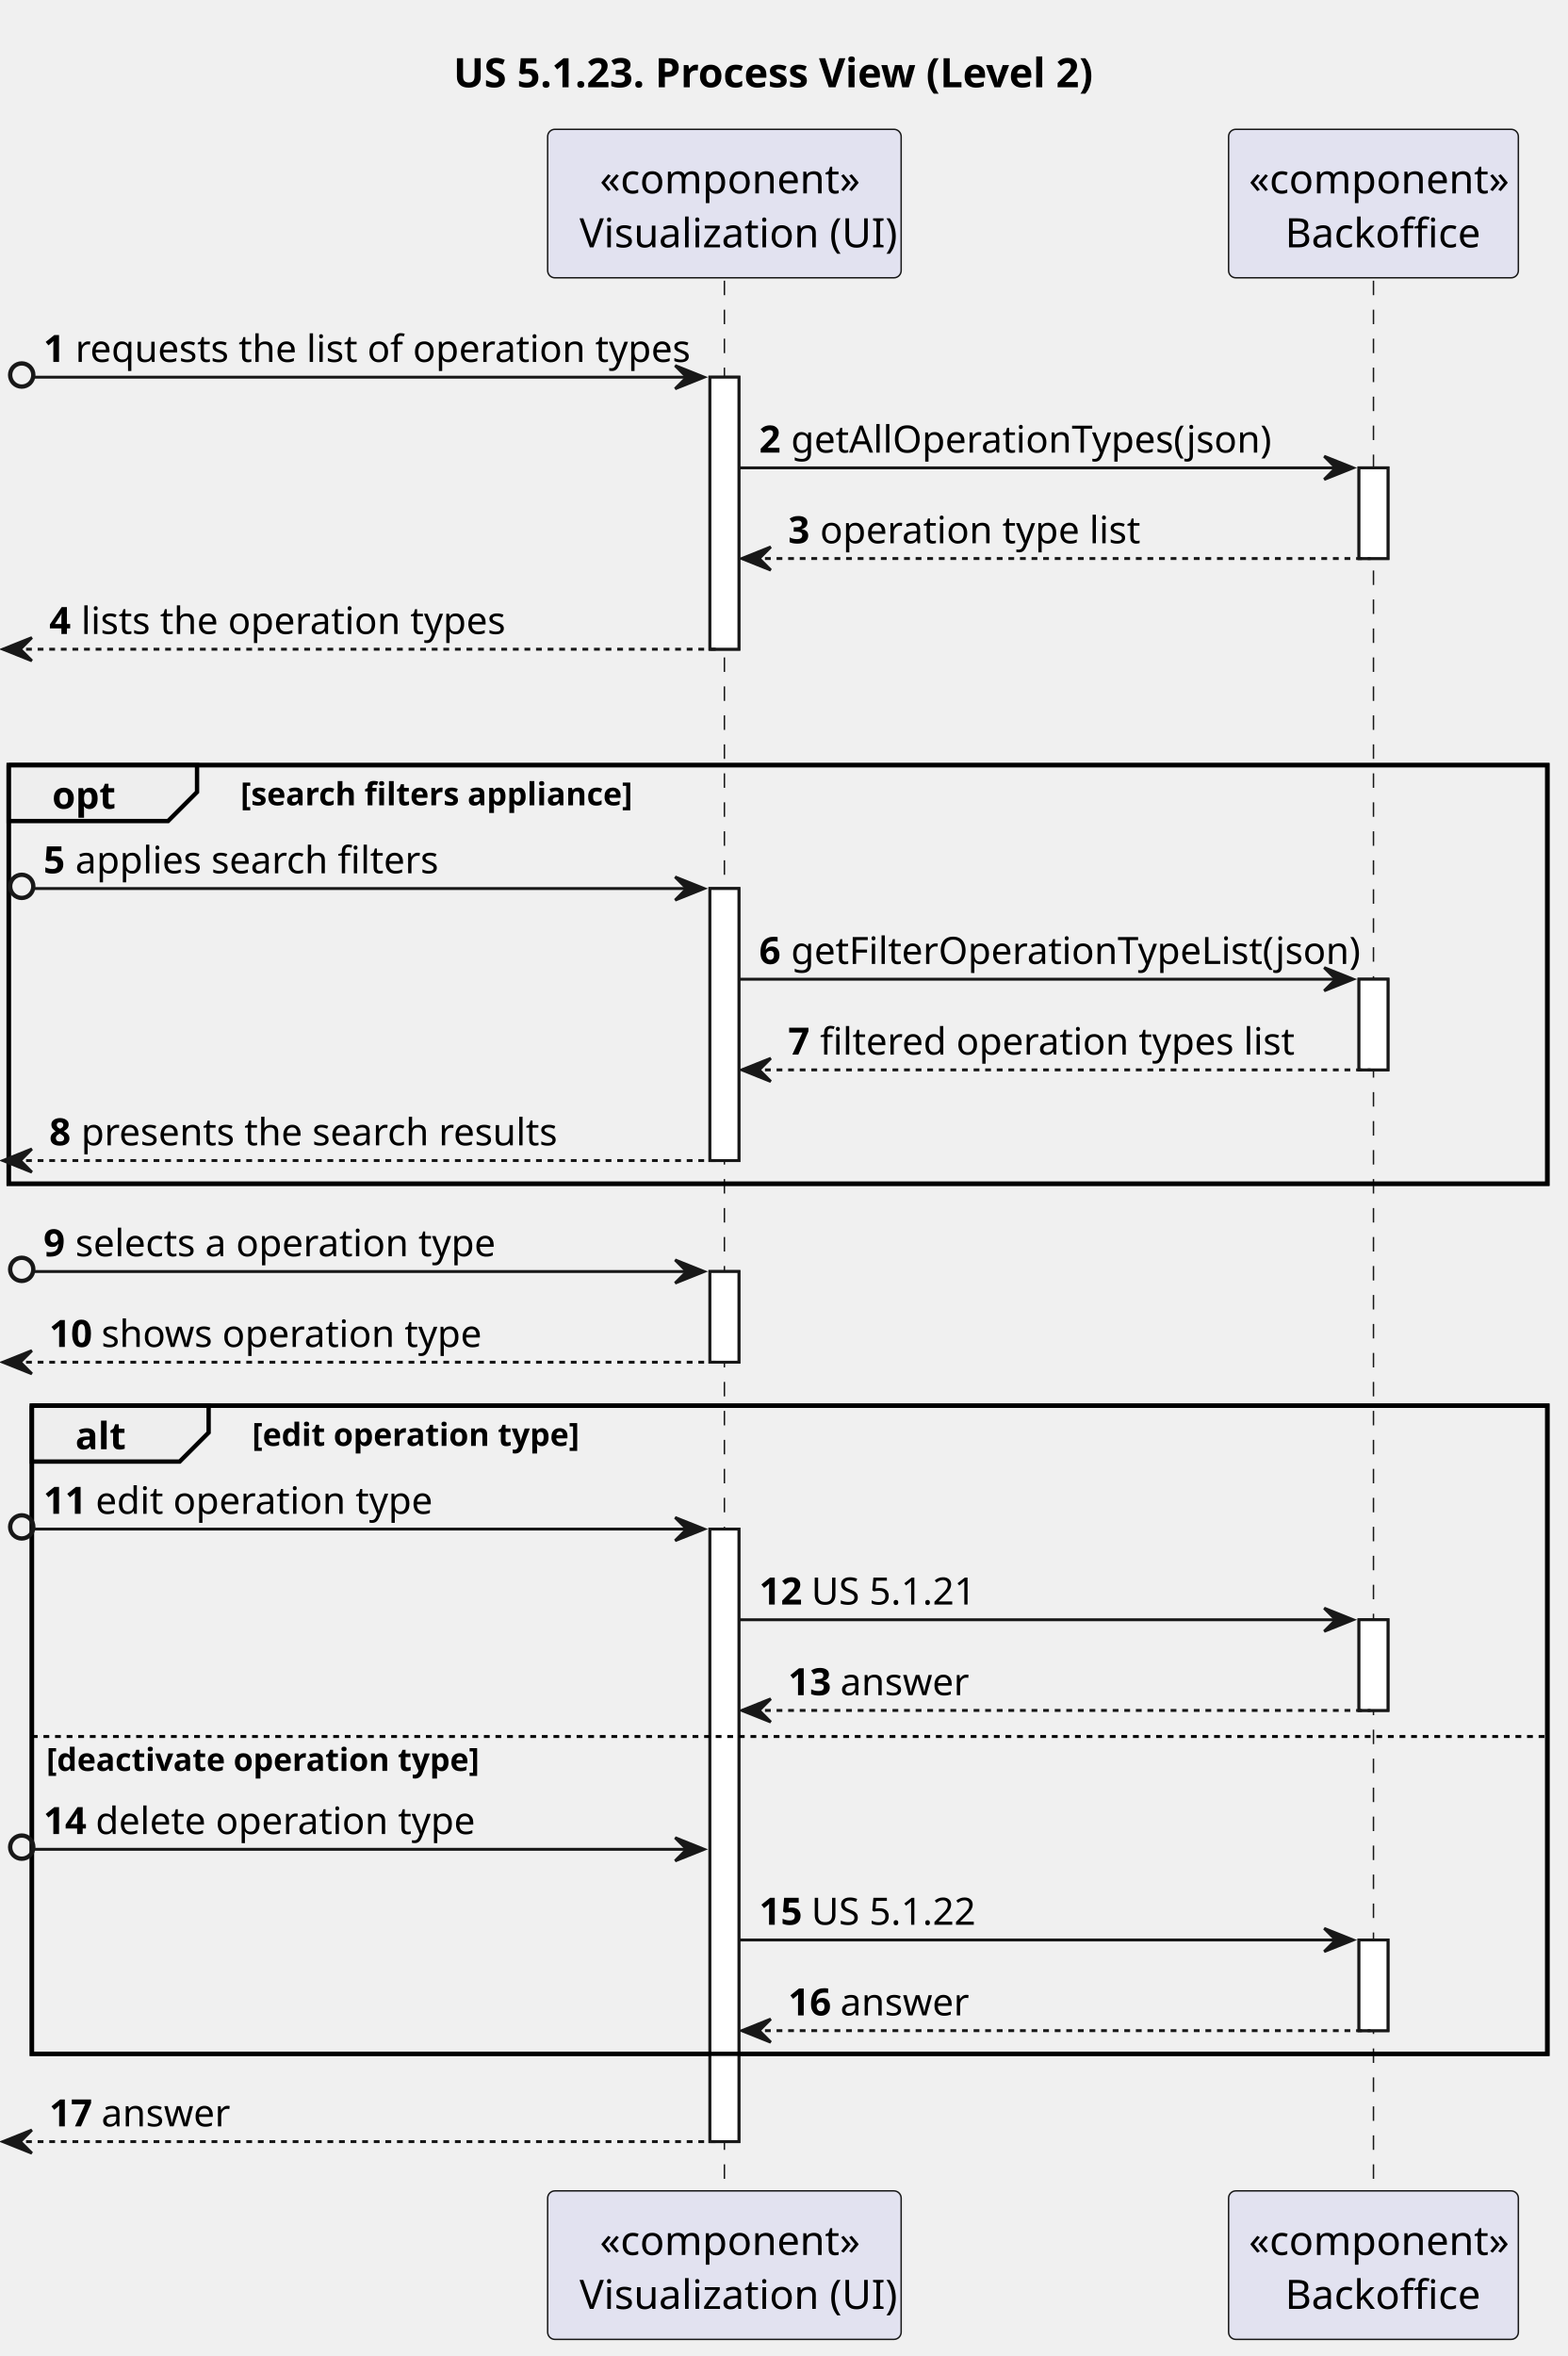
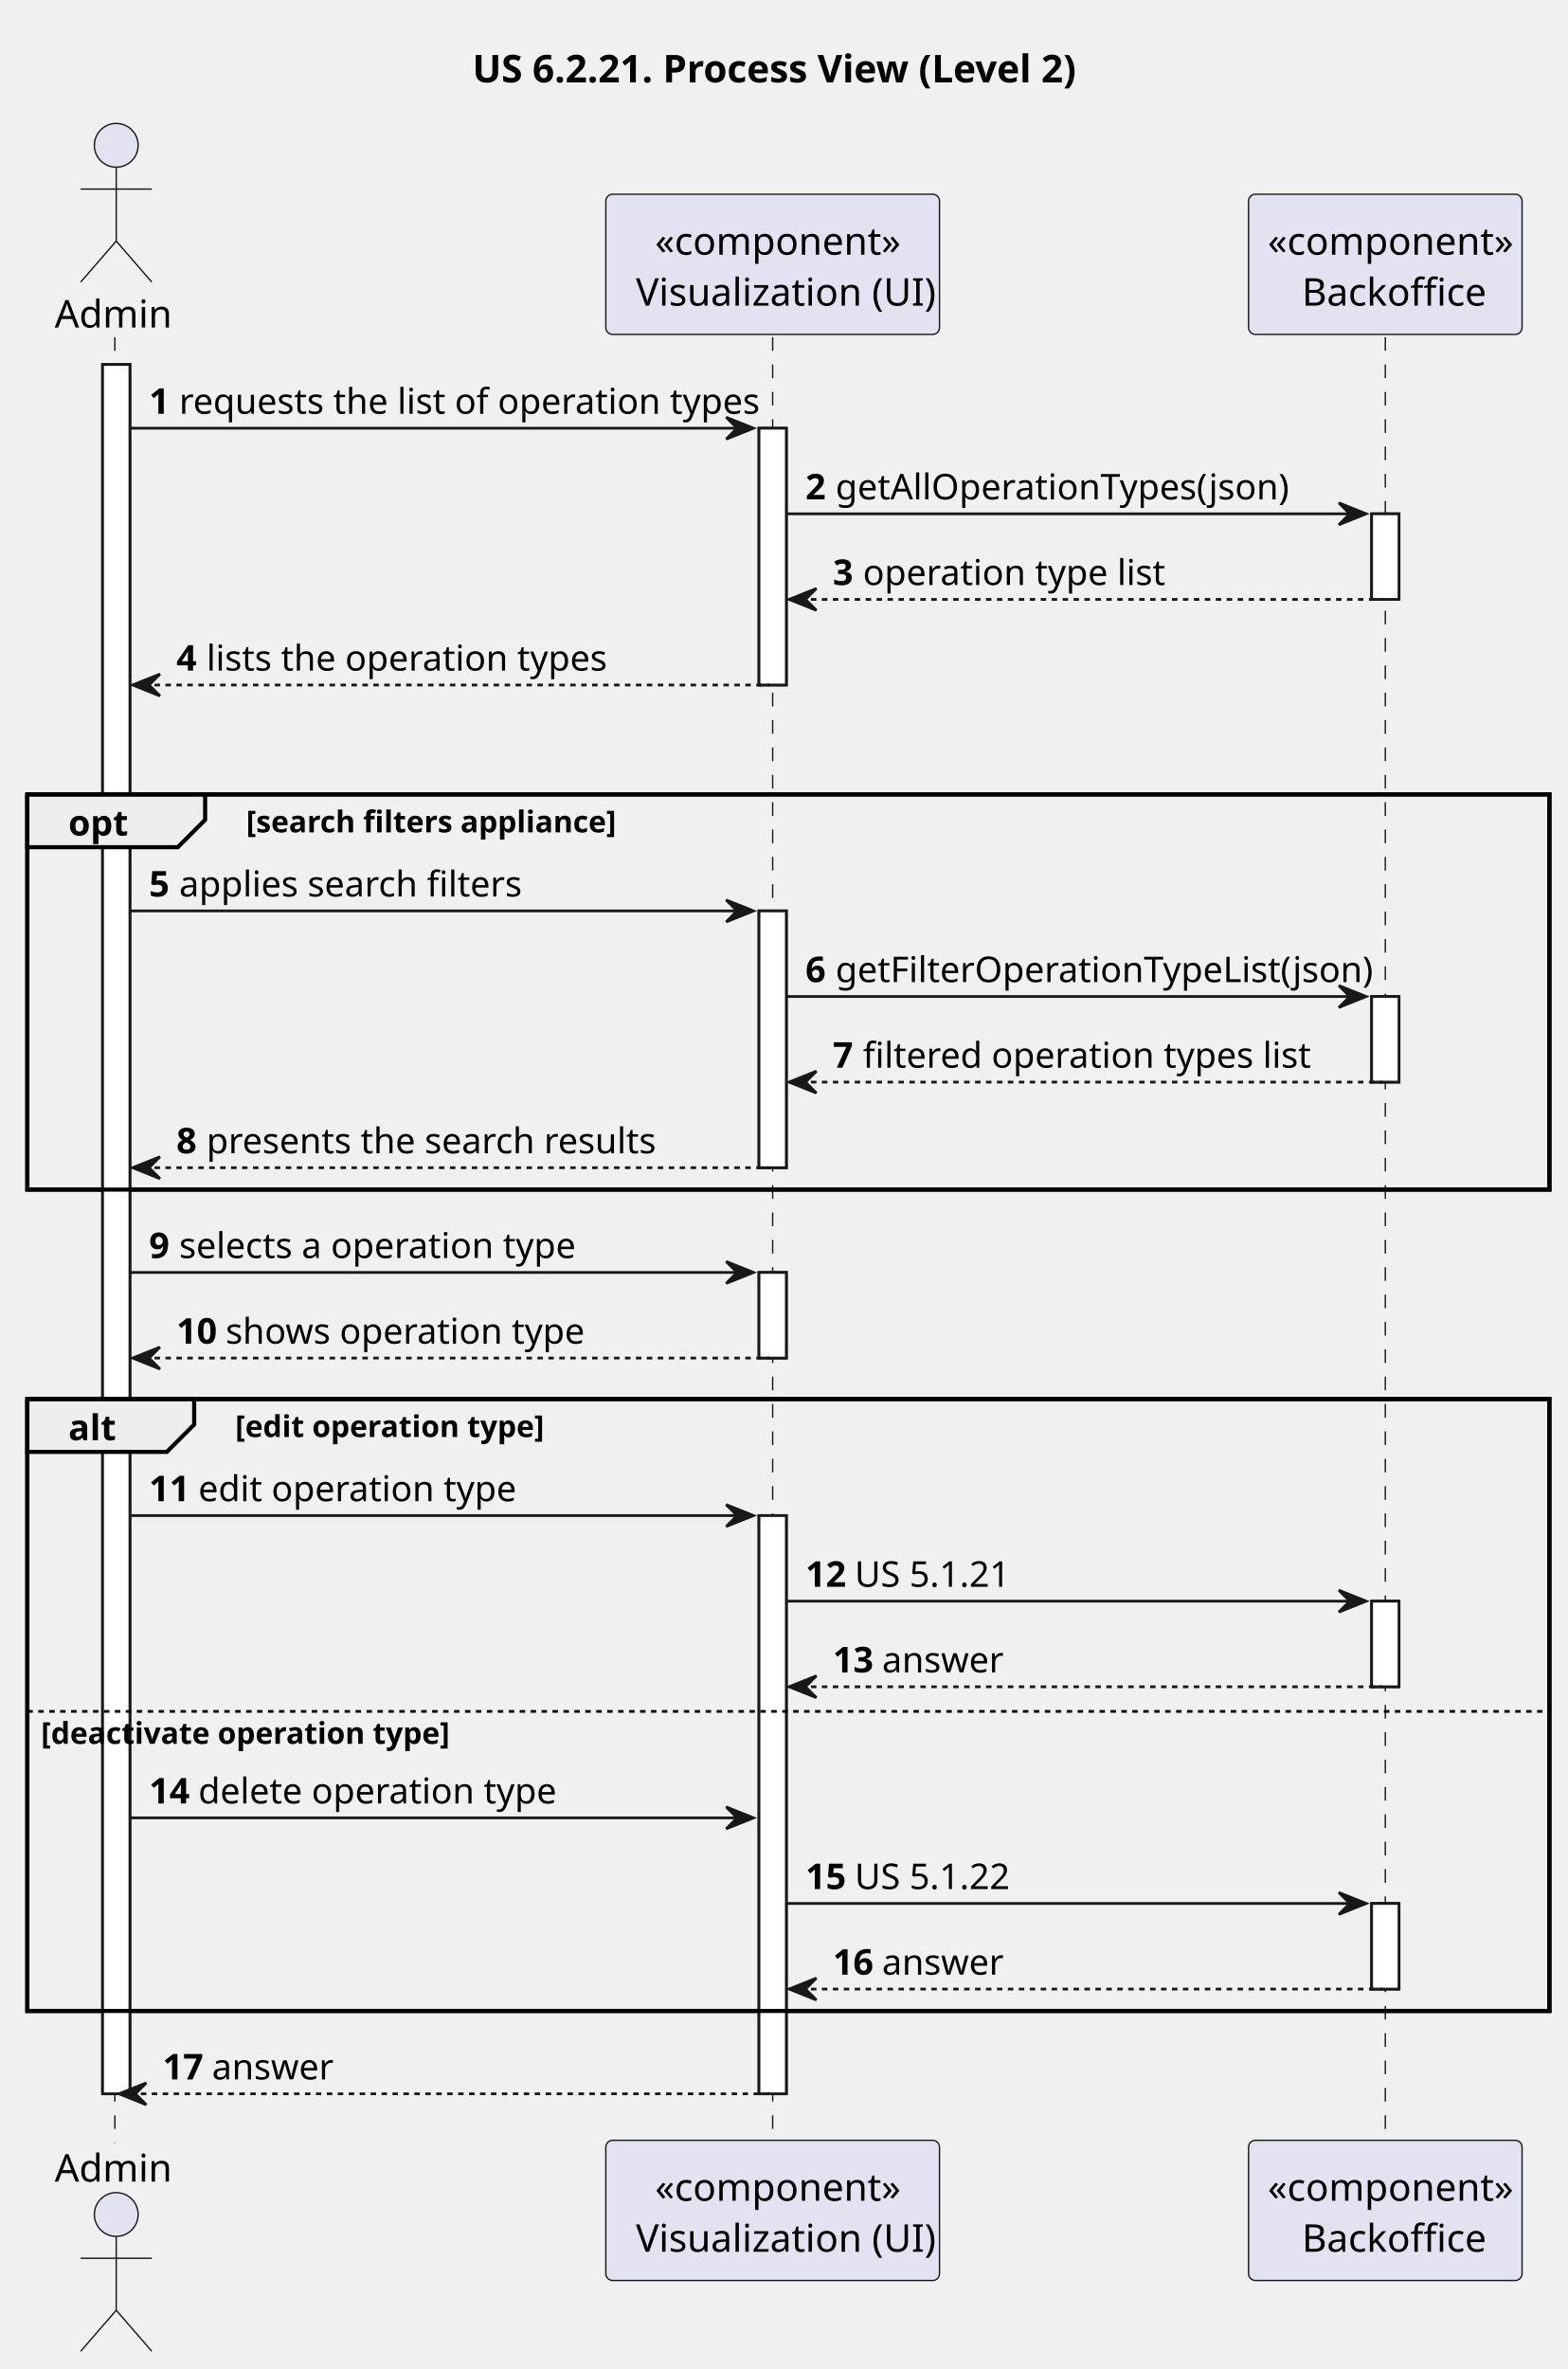
- <svg xmlns="http://www.w3.org/2000/svg" contentStyleType="text/css" height="813px" preserveAspectRatio="none" style="width:541px;height:813px;background:#FFFFFF;" version="1.1" viewBox="0 0 541 813" width="541px" zoomAndPan="magnify">
+ <svg xmlns="http://www.w3.org/2000/svg" contentStyleType="text/css" height="866px" preserveAspectRatio="none" style="width:573px;height:866px;background:#FFFFFF;" version="1.1" viewBox="0 0 573 866" width="573px" zoomAndPan="magnify">
  <defs />
  <g>
-     <text fill="#000000" font-family="sans-serif" font-size="14" font-weight="bold" lengthAdjust="spacing" textLength="230" x="156.5" y="30.107">US 5.1.23. Process View (Level 2)</text>
-     <rect fill="#FFFFFF" height="93.873" style="stroke:#181818;stroke-width:1.0;" width="10" x="245" y="130.154" />
-     <rect fill="#FFFFFF" height="93.873" style="stroke:#181818;stroke-width:1.0;" width="10" x="245" y="306.609" />
-     <rect fill="#FFFFFF" height="31.291" style="stroke:#181818;stroke-width:1.0;" width="10" x="245" y="438.773" />
-     <rect fill="#FFFFFF" height="211.377" style="stroke:#181818;stroke-width:1.0;" width="10" x="245" y="527.646" />
-     <rect fill="#FFFFFF" height="31.291" style="stroke:#181818;stroke-width:1.0;" width="10" x="469" y="161.445" />
-     <rect fill="#FFFFFF" height="31.291" style="stroke:#181818;stroke-width:1.0;" width="10" x="469" y="337.9" />
-     <rect fill="#FFFFFF" height="31.291" style="stroke:#181818;stroke-width:1.0;" width="10" x="469" y="558.938" />
-     <rect fill="#FFFFFF" height="31.291" style="stroke:#181818;stroke-width:1.0;" width="10" x="469" y="669.441" />
-     <rect fill="none" height="144.455" style="stroke:#000000;stroke-width:1.5;" width="531" x="3" y="264.027" />
-     <rect fill="none" height="223.668" style="stroke:#000000;stroke-width:1.5;" width="523" x="11" y="485.065" />
-     <line style="stroke:#181818;stroke-width:0.5;stroke-dasharray:5.0,5.0;" x1="250" x2="250" y1="96.863" y2="757.023" />
-     <line style="stroke:#181818;stroke-width:0.5;stroke-dasharray:5.0,5.0;" x1="474" x2="474" y1="96.863" y2="757.023" />
-     <rect fill="#E2E2F0" height="51.242" rx="2.5" ry="2.5" style="stroke:#181818;stroke-width:0.5;" width="122" x="189" y="44.621" />
-     <text fill="#000000" font-family="sans-serif" font-size="14" lengthAdjust="spacing" textLength="86" x="207" y="66.728">«component»</text>
-     <text fill="#000000" font-family="sans-serif" font-size="14" lengthAdjust="spacing" textLength="104" x="200" y="85.35">Visualization (UI)</text>
-     <rect fill="#E2E2F0" height="51.242" rx="2.5" ry="2.5" style="stroke:#181818;stroke-width:0.5;" width="122" x="189" y="756.023" />
-     <text fill="#000000" font-family="sans-serif" font-size="14" lengthAdjust="spacing" textLength="86" x="207" y="778.131">«component»</text>
-     <text fill="#000000" font-family="sans-serif" font-size="14" lengthAdjust="spacing" textLength="104" x="200" y="796.752">Visualization (UI)</text>
-     <rect fill="#E2E2F0" height="51.242" rx="2.5" ry="2.5" style="stroke:#181818;stroke-width:0.5;" width="100" x="424" y="44.621" />
-     <text fill="#000000" font-family="sans-serif" font-size="14" lengthAdjust="spacing" textLength="86" x="431" y="66.728">«component»</text>
-     <text fill="#000000" font-family="sans-serif" font-size="14" lengthAdjust="spacing" textLength="65" x="443.5" y="85.35">Backoffice</text>
-     <rect fill="#E2E2F0" height="51.242" rx="2.5" ry="2.5" style="stroke:#181818;stroke-width:0.5;" width="100" x="424" y="756.023" />
-     <text fill="#000000" font-family="sans-serif" font-size="14" lengthAdjust="spacing" textLength="86" x="431" y="778.131">«component»</text>
-     <text fill="#000000" font-family="sans-serif" font-size="14" lengthAdjust="spacing" textLength="65" x="443.5" y="796.752">Backoffice</text>
-     <rect fill="#FFFFFF" height="93.873" style="stroke:#181818;stroke-width:1.0;" width="10" x="245" y="130.154" />
-     <rect fill="#FFFFFF" height="93.873" style="stroke:#181818;stroke-width:1.0;" width="10" x="245" y="306.609" />
-     <rect fill="#FFFFFF" height="31.291" style="stroke:#181818;stroke-width:1.0;" width="10" x="245" y="438.773" />
-     <rect fill="#FFFFFF" height="211.377" style="stroke:#181818;stroke-width:1.0;" width="10" x="245" y="527.646" />
-     <rect fill="#FFFFFF" height="31.291" style="stroke:#181818;stroke-width:1.0;" width="10" x="469" y="161.445" />
-     <rect fill="#FFFFFF" height="31.291" style="stroke:#181818;stroke-width:1.0;" width="10" x="469" y="337.9" />
-     <rect fill="#FFFFFF" height="31.291" style="stroke:#181818;stroke-width:1.0;" width="10" x="469" y="558.938" />
-     <rect fill="#FFFFFF" height="31.291" style="stroke:#181818;stroke-width:1.0;" width="10" x="469" y="669.441" />
-     <ellipse cx="7.5" cy="129.404" fill="none" rx="4" ry="4" style="stroke:#181818;stroke-width:1.5;" />
-     <polygon fill="#181818" points="233,126.154,243,130.154,233,134.154,237,130.154" style="stroke:#181818;stroke-width:1.0;" />
-     <line style="stroke:#181818;stroke-width:1.0;" x1="12" x2="239" y1="130.154" y2="130.154" />
-     <text fill="#000000" font-family="sans-serif" font-size="13" font-weight="bold" lengthAdjust="spacing" textLength="7" x="15" y="124.892">1</text>
-     <text fill="#000000" font-family="sans-serif" font-size="13" lengthAdjust="spacing" textLength="200" x="26" y="124.892">requests the list of operation types</text>
-     <polygon fill="#181818" points="457,157.445,467,161.445,457,165.445,461,161.445" style="stroke:#181818;stroke-width:1.0;" />
-     <line style="stroke:#181818;stroke-width:1.0;" x1="255" x2="463" y1="161.445" y2="161.445" />
-     <text fill="#000000" font-family="sans-serif" font-size="13" font-weight="bold" lengthAdjust="spacing" textLength="7" x="262" y="156.183">2</text>
-     <text fill="#000000" font-family="sans-serif" font-size="13" lengthAdjust="spacing" textLength="156" x="273" y="156.183">getAllOperationTypes(json)</text>
-     <polygon fill="#181818" points="266,188.736,256,192.736,266,196.736,262,192.736" style="stroke:#181818;stroke-width:1.0;" />
-     <line style="stroke:#181818;stroke-width:1.0;stroke-dasharray:2.0,2.0;" x1="260" x2="473" y1="192.736" y2="192.736" />
-     <text fill="#000000" font-family="sans-serif" font-size="13" font-weight="bold" lengthAdjust="spacing" textLength="7" x="272" y="187.474">3</text>
-     <text fill="#000000" font-family="sans-serif" font-size="13" lengthAdjust="spacing" textLength="103" x="283" y="187.474">operation type list</text>
-     <polygon fill="#181818" points="11,220.027,1,224.027,11,228.027,7,224.027" style="stroke:#181818;stroke-width:1.0;" />
-     <line style="stroke:#181818;stroke-width:1.0;stroke-dasharray:2.0,2.0;" x1="5" x2="249" y1="224.027" y2="224.027" />
-     <text fill="#000000" font-family="sans-serif" font-size="13" font-weight="bold" lengthAdjust="spacing" textLength="7" x="17" y="218.765">4</text>
-     <text fill="#000000" font-family="sans-serif" font-size="13" lengthAdjust="spacing" textLength="139" x="28" y="218.765">lists the operation types</text>
-     <path d="M3,264.027 L68,264.027 L68,273.318 L58,283.318 L3,283.318 L3,264.027 " fill="#EEEEEE" style="stroke:#000000;stroke-width:1.5;" />
-     <rect fill="none" height="144.455" style="stroke:#000000;stroke-width:1.5;" width="531" x="3" y="264.027" />
-     <text fill="#000000" font-family="sans-serif" font-size="13" font-weight="bold" lengthAdjust="spacing" textLength="20" x="18" y="279.056">opt</text>
-     <text fill="#000000" font-family="sans-serif" font-size="11" font-weight="bold" lengthAdjust="spacing" textLength="137" x="83" y="277.897">[search filters appliance]</text>
-     <ellipse cx="7.5" cy="305.859" fill="none" rx="4" ry="4" style="stroke:#181818;stroke-width:1.5;" />
-     <polygon fill="#181818" points="233,302.609,243,306.609,233,310.609,237,306.609" style="stroke:#181818;stroke-width:1.0;" />
-     <line style="stroke:#181818;stroke-width:1.0;" x1="12" x2="239" y1="306.609" y2="306.609" />
-     <text fill="#000000" font-family="sans-serif" font-size="13" font-weight="bold" lengthAdjust="spacing" textLength="7" x="15" y="301.347">5</text>
-     <text fill="#000000" font-family="sans-serif" font-size="13" lengthAdjust="spacing" textLength="119" x="26" y="301.347">applies search filters</text>
-     <polygon fill="#181818" points="457,333.9,467,337.9,457,341.9,461,337.9" style="stroke:#181818;stroke-width:1.0;" />
-     <line style="stroke:#181818;stroke-width:1.0;" x1="255" x2="463" y1="337.9" y2="337.9" />
-     <text fill="#000000" font-family="sans-serif" font-size="13" font-weight="bold" lengthAdjust="spacing" textLength="7" x="262" y="332.638">6</text>
-     <text fill="#000000" font-family="sans-serif" font-size="13" lengthAdjust="spacing" textLength="184" x="273" y="332.638">getFilterOperationTypeList(json)</text>
-     <polygon fill="#181818" points="266,365.191,256,369.191,266,373.191,262,369.191" style="stroke:#181818;stroke-width:1.0;" />
-     <line style="stroke:#181818;stroke-width:1.0;stroke-dasharray:2.0,2.0;" x1="260" x2="473" y1="369.191" y2="369.191" />
-     <text fill="#000000" font-family="sans-serif" font-size="13" font-weight="bold" lengthAdjust="spacing" textLength="7" x="272" y="363.929">7</text>
-     <text fill="#000000" font-family="sans-serif" font-size="13" lengthAdjust="spacing" textLength="152" x="283" y="363.929">filtered operation types list</text>
-     <polygon fill="#181818" points="11,396.482,1,400.482,11,404.482,7,400.482" style="stroke:#181818;stroke-width:1.0;" />
-     <line style="stroke:#181818;stroke-width:1.0;stroke-dasharray:2.0,2.0;" x1="5" x2="249" y1="400.482" y2="400.482" />
-     <text fill="#000000" font-family="sans-serif" font-size="13" font-weight="bold" lengthAdjust="spacing" textLength="7" x="17" y="395.22">8</text>
-     <text fill="#000000" font-family="sans-serif" font-size="13" lengthAdjust="spacing" textLength="158" x="28" y="395.22">presents the search results</text>
-     <ellipse cx="7.5" cy="438.023" fill="none" rx="4" ry="4" style="stroke:#181818;stroke-width:1.5;" />
-     <polygon fill="#181818" points="233,434.773,243,438.773,233,442.773,237,438.773" style="stroke:#181818;stroke-width:1.0;" />
-     <line style="stroke:#181818;stroke-width:1.0;" x1="12" x2="239" y1="438.773" y2="438.773" />
-     <text fill="#000000" font-family="sans-serif" font-size="13" font-weight="bold" lengthAdjust="spacing" textLength="7" x="15" y="433.511">9</text>
-     <text fill="#000000" font-family="sans-serif" font-size="13" lengthAdjust="spacing" textLength="139" x="26" y="433.511">selects a operation type</text>
-     <polygon fill="#181818" points="11,466.065,1,470.065,11,474.065,7,470.065" style="stroke:#181818;stroke-width:1.0;" />
-     <line style="stroke:#181818;stroke-width:1.0;stroke-dasharray:2.0,2.0;" x1="5" x2="249" y1="470.065" y2="470.065" />
-     <text fill="#000000" font-family="sans-serif" font-size="13" font-weight="bold" lengthAdjust="spacing" textLength="14" x="17" y="464.802">10</text>
-     <text fill="#000000" font-family="sans-serif" font-size="13" lengthAdjust="spacing" textLength="123" x="35" y="464.802">shows operation type</text>
-     <path d="M11,485.065 L72,485.065 L72,494.356 L62,504.356 L11,504.356 L11,485.065 " fill="#EEEEEE" style="stroke:#000000;stroke-width:1.5;" />
-     <rect fill="none" height="223.668" style="stroke:#000000;stroke-width:1.5;" width="523" x="11" y="485.065" />
-     <text fill="#000000" font-family="sans-serif" font-size="13" font-weight="bold" lengthAdjust="spacing" textLength="16" x="26" y="500.093">alt</text>
-     <text fill="#000000" font-family="sans-serif" font-size="11" font-weight="bold" lengthAdjust="spacing" textLength="112" x="87" y="498.935">[edit operation type]</text>
-     <ellipse cx="7.5" cy="526.896" fill="none" rx="4" ry="4" style="stroke:#181818;stroke-width:1.5;" />
-     <polygon fill="#181818" points="233,523.646,243,527.646,233,531.646,237,527.646" style="stroke:#181818;stroke-width:1.0;" />
-     <line style="stroke:#181818;stroke-width:1.0;" x1="12" x2="239" y1="527.646" y2="527.646" />
-     <text fill="#000000" font-family="sans-serif" font-size="13" font-weight="bold" lengthAdjust="spacing" textLength="14" x="15" y="522.384">11</text>
-     <text fill="#000000" font-family="sans-serif" font-size="13" lengthAdjust="spacing" textLength="107" x="33" y="522.384">edit operation type</text>
-     <polygon fill="#181818" points="457,554.938,467,558.938,457,562.938,461,558.938" style="stroke:#181818;stroke-width:1.0;" />
-     <line style="stroke:#181818;stroke-width:1.0;" x1="255" x2="463" y1="558.938" y2="558.938" />
-     <text fill="#000000" font-family="sans-serif" font-size="13" font-weight="bold" lengthAdjust="spacing" textLength="14" x="262" y="553.675">12</text>
-     <text fill="#000000" font-family="sans-serif" font-size="13" lengthAdjust="spacing" textLength="58" x="280" y="553.675">US 5.1.21</text>
-     <polygon fill="#181818" points="266,586.229,256,590.229,266,594.229,262,590.229" style="stroke:#181818;stroke-width:1.0;" />
-     <line style="stroke:#181818;stroke-width:1.0;stroke-dasharray:2.0,2.0;" x1="260" x2="473" y1="590.229" y2="590.229" />
-     <text fill="#000000" font-family="sans-serif" font-size="13" font-weight="bold" lengthAdjust="spacing" textLength="14" x="272" y="584.966">13</text>
-     <text fill="#000000" font-family="sans-serif" font-size="13" lengthAdjust="spacing" textLength="41" x="290" y="584.966">answer</text>
-     <line style="stroke:#000000;stroke-width:1.0;stroke-dasharray:2.0,2.0;" x1="11" x2="534" y1="599.229" y2="599.229" />
-     <text fill="#000000" font-family="sans-serif" font-size="11" font-weight="bold" lengthAdjust="spacing" textLength="147" x="16" y="611.099">[deactivate operation type]</text>
-     <ellipse cx="7.5" cy="637.4" fill="none" rx="4" ry="4" style="stroke:#181818;stroke-width:1.5;" />
-     <polygon fill="#181818" points="233,634.15,243,638.15,233,642.15,237,638.15" style="stroke:#181818;stroke-width:1.0;" />
-     <line style="stroke:#181818;stroke-width:1.0;" x1="12" x2="239" y1="638.15" y2="638.15" />
-     <text fill="#000000" font-family="sans-serif" font-size="13" font-weight="bold" lengthAdjust="spacing" textLength="14" x="15" y="632.888">14</text>
-     <text fill="#000000" font-family="sans-serif" font-size="13" lengthAdjust="spacing" textLength="121" x="33" y="632.888">delete operation type</text>
-     <polygon fill="#181818" points="457,665.441,467,669.441,457,673.441,461,669.441" style="stroke:#181818;stroke-width:1.0;" />
-     <line style="stroke:#181818;stroke-width:1.0;" x1="255" x2="463" y1="669.441" y2="669.441" />
-     <text fill="#000000" font-family="sans-serif" font-size="13" font-weight="bold" lengthAdjust="spacing" textLength="14" x="262" y="664.179">15</text>
-     <text fill="#000000" font-family="sans-serif" font-size="13" lengthAdjust="spacing" textLength="58" x="280" y="664.179">US 5.1.22</text>
-     <polygon fill="#181818" points="266,696.732,256,700.732,266,704.732,262,700.732" style="stroke:#181818;stroke-width:1.0;" />
-     <line style="stroke:#181818;stroke-width:1.0;stroke-dasharray:2.0,2.0;" x1="260" x2="473" y1="700.732" y2="700.732" />
-     <text fill="#000000" font-family="sans-serif" font-size="13" font-weight="bold" lengthAdjust="spacing" textLength="14" x="272" y="695.47">16</text>
-     <text fill="#000000" font-family="sans-serif" font-size="13" lengthAdjust="spacing" textLength="41" x="290" y="695.47">answer</text>
-     <polygon fill="#181818" points="11,735.023,1,739.023,11,743.023,7,739.023" style="stroke:#181818;stroke-width:1.0;" />
-     <line style="stroke:#181818;stroke-width:1.0;stroke-dasharray:2.0,2.0;" x1="5" x2="249" y1="739.023" y2="739.023" />
-     <text fill="#000000" font-family="sans-serif" font-size="13" font-weight="bold" lengthAdjust="spacing" textLength="14" x="17" y="733.761">17</text>
-     <text fill="#000000" font-family="sans-serif" font-size="13" lengthAdjust="spacing" textLength="41" x="35" y="733.761">answer</text>
+     <text fill="#000000" font-family="sans-serif" font-size="14" font-weight="bold" lengthAdjust="spacing" textLength="230" x="172.75" y="30.107">US 6.2.21. Process View (Level 2)</text>
+     <rect fill="#FFFFFF" height="632.16" style="stroke:#181818;stroke-width:1.0;" width="10" x="37.5" y="133.242" />
+     <rect fill="#FFFFFF" height="93.873" style="stroke:#181818;stroke-width:1.0;" width="10" x="277.5" y="156.533" />
+     <rect fill="#FFFFFF" height="93.873" style="stroke:#181818;stroke-width:1.0;" width="10" x="277.5" y="332.988" />
+     <rect fill="#FFFFFF" height="31.291" style="stroke:#181818;stroke-width:1.0;" width="10" x="277.5" y="465.152" />
+     <rect fill="#FFFFFF" height="211.377" style="stroke:#181818;stroke-width:1.0;" width="10" x="277.5" y="554.025" />
+     <rect fill="#FFFFFF" height="31.291" style="stroke:#181818;stroke-width:1.0;" width="10" x="501.5" y="187.824" />
+     <rect fill="#FFFFFF" height="31.291" style="stroke:#181818;stroke-width:1.0;" width="10" x="501.5" y="364.279" />
+     <rect fill="#FFFFFF" height="31.291" style="stroke:#181818;stroke-width:1.0;" width="10" x="501.5" y="585.316" />
+     <rect fill="#FFFFFF" height="31.291" style="stroke:#181818;stroke-width:1.0;" width="10" x="501.5" y="695.82" />
+     <rect fill="none" height="144.455" style="stroke:#000000;stroke-width:1.5;" width="556.5" x="10" y="290.406" />
+     <rect fill="none" height="223.668" style="stroke:#000000;stroke-width:1.5;" width="556.5" x="10" y="511.443" />
+     <line style="stroke:#181818;stroke-width:0.5;stroke-dasharray:5.0,5.0;" x1="42" x2="42" y1="123.242" y2="783.402" />
+     <line style="stroke:#181818;stroke-width:0.5;stroke-dasharray:5.0,5.0;" x1="282.5" x2="282.5" y1="123.242" y2="783.402" />
+     <line style="stroke:#181818;stroke-width:0.5;stroke-dasharray:5.0,5.0;" x1="506.5" x2="506.5" y1="123.242" y2="783.402" />
+     <text fill="#000000" font-family="sans-serif" font-size="14" lengthAdjust="spacing" textLength="39" x="20" y="119.728">Admin</text>
+     <ellipse cx="42.5" cy="53.121" fill="#E2E2F0" rx="8" ry="8" style="stroke:#181818;stroke-width:0.5;" />
+     <path d="M42.5,61.121 L42.5,88.121 M29.5,69.121 L55.5,69.121 M42.5,88.121 L29.5,103.121 M42.5,88.121 L55.5,103.121 " fill="none" style="stroke:#181818;stroke-width:0.5;" />
+     <text fill="#000000" font-family="sans-serif" font-size="14" lengthAdjust="spacing" textLength="39" x="20" y="797.51">Admin</text>
+     <ellipse cx="42.5" cy="809.523" fill="#E2E2F0" rx="8" ry="8" style="stroke:#181818;stroke-width:0.5;" />
+     <path d="M42.5,817.523 L42.5,844.523 M29.5,825.523 L55.5,825.523 M42.5,844.523 L29.5,859.523 M42.5,844.523 L55.5,859.523 " fill="none" style="stroke:#181818;stroke-width:0.5;" />
+     <rect fill="#E2E2F0" height="51.242" rx="2.5" ry="2.5" style="stroke:#181818;stroke-width:0.5;" width="122" x="221.5" y="71" />
+     <text fill="#000000" font-family="sans-serif" font-size="14" lengthAdjust="spacing" textLength="86" x="239.5" y="93.107">«component»</text>
+     <text fill="#000000" font-family="sans-serif" font-size="14" lengthAdjust="spacing" textLength="104" x="232.5" y="111.728">Visualization (UI)</text>
+     <rect fill="#E2E2F0" height="51.242" rx="2.5" ry="2.5" style="stroke:#181818;stroke-width:0.5;" width="122" x="221.5" y="782.402" />
+     <text fill="#000000" font-family="sans-serif" font-size="14" lengthAdjust="spacing" textLength="86" x="239.5" y="804.51">«component»</text>
+     <text fill="#000000" font-family="sans-serif" font-size="14" lengthAdjust="spacing" textLength="104" x="232.5" y="823.131">Visualization (UI)</text>
+     <rect fill="#E2E2F0" height="51.242" rx="2.5" ry="2.5" style="stroke:#181818;stroke-width:0.5;" width="100" x="456.5" y="71" />
+     <text fill="#000000" font-family="sans-serif" font-size="14" lengthAdjust="spacing" textLength="86" x="463.5" y="93.107">«component»</text>
+     <text fill="#000000" font-family="sans-serif" font-size="14" lengthAdjust="spacing" textLength="65" x="476" y="111.728">Backoffice</text>
+     <rect fill="#E2E2F0" height="51.242" rx="2.5" ry="2.5" style="stroke:#181818;stroke-width:0.5;" width="100" x="456.5" y="782.402" />
+     <text fill="#000000" font-family="sans-serif" font-size="14" lengthAdjust="spacing" textLength="86" x="463.5" y="804.51">«component»</text>
+     <text fill="#000000" font-family="sans-serif" font-size="14" lengthAdjust="spacing" textLength="65" x="476" y="823.131">Backoffice</text>
+     <rect fill="#FFFFFF" height="632.16" style="stroke:#181818;stroke-width:1.0;" width="10" x="37.5" y="133.242" />
+     <rect fill="#FFFFFF" height="93.873" style="stroke:#181818;stroke-width:1.0;" width="10" x="277.5" y="156.533" />
+     <rect fill="#FFFFFF" height="93.873" style="stroke:#181818;stroke-width:1.0;" width="10" x="277.5" y="332.988" />
+     <rect fill="#FFFFFF" height="31.291" style="stroke:#181818;stroke-width:1.0;" width="10" x="277.5" y="465.152" />
+     <rect fill="#FFFFFF" height="211.377" style="stroke:#181818;stroke-width:1.0;" width="10" x="277.5" y="554.025" />
+     <rect fill="#FFFFFF" height="31.291" style="stroke:#181818;stroke-width:1.0;" width="10" x="501.5" y="187.824" />
+     <rect fill="#FFFFFF" height="31.291" style="stroke:#181818;stroke-width:1.0;" width="10" x="501.5" y="364.279" />
+     <rect fill="#FFFFFF" height="31.291" style="stroke:#181818;stroke-width:1.0;" width="10" x="501.5" y="585.316" />
+     <rect fill="#FFFFFF" height="31.291" style="stroke:#181818;stroke-width:1.0;" width="10" x="501.5" y="695.82" />
+     <polygon fill="#181818" points="265.5,152.533,275.5,156.533,265.5,160.533,269.5,156.533" style="stroke:#181818;stroke-width:1.0;" />
+     <line style="stroke:#181818;stroke-width:1.0;" x1="47.5" x2="271.5" y1="156.533" y2="156.533" />
+     <text fill="#000000" font-family="sans-serif" font-size="13" font-weight="bold" lengthAdjust="spacing" textLength="7" x="54.5" y="151.27">1</text>
+     <text fill="#000000" font-family="sans-serif" font-size="13" lengthAdjust="spacing" textLength="200" x="65.5" y="151.27">requests the list of operation types</text>
+     <polygon fill="#181818" points="489.5,183.824,499.5,187.824,489.5,191.824,493.5,187.824" style="stroke:#181818;stroke-width:1.0;" />
+     <line style="stroke:#181818;stroke-width:1.0;" x1="287.5" x2="495.5" y1="187.824" y2="187.824" />
+     <text fill="#000000" font-family="sans-serif" font-size="13" font-weight="bold" lengthAdjust="spacing" textLength="7" x="294.5" y="182.561">2</text>
+     <text fill="#000000" font-family="sans-serif" font-size="13" lengthAdjust="spacing" textLength="156" x="305.5" y="182.561">getAllOperationTypes(json)</text>
+     <polygon fill="#181818" points="298.5,215.115,288.5,219.115,298.5,223.115,294.5,219.115" style="stroke:#181818;stroke-width:1.0;" />
+     <line style="stroke:#181818;stroke-width:1.0;stroke-dasharray:2.0,2.0;" x1="292.5" x2="505.5" y1="219.115" y2="219.115" />
+     <text fill="#000000" font-family="sans-serif" font-size="13" font-weight="bold" lengthAdjust="spacing" textLength="7" x="304.5" y="213.852">3</text>
+     <text fill="#000000" font-family="sans-serif" font-size="13" lengthAdjust="spacing" textLength="103" x="315.5" y="213.852">operation type list</text>
+     <polygon fill="#181818" points="58.5,246.406,48.5,250.406,58.5,254.406,54.5,250.406" style="stroke:#181818;stroke-width:1.0;" />
+     <line style="stroke:#181818;stroke-width:1.0;stroke-dasharray:2.0,2.0;" x1="52.5" x2="281.5" y1="250.406" y2="250.406" />
+     <text fill="#000000" font-family="sans-serif" font-size="13" font-weight="bold" lengthAdjust="spacing" textLength="7" x="64.5" y="245.144">4</text>
+     <text fill="#000000" font-family="sans-serif" font-size="13" lengthAdjust="spacing" textLength="139" x="75.5" y="245.144">lists the operation types</text>
+     <path d="M10,290.406 L75,290.406 L75,299.697 L65,309.697 L10,309.697 L10,290.406 " fill="#EEEEEE" style="stroke:#000000;stroke-width:1.5;" />
+     <rect fill="none" height="144.455" style="stroke:#000000;stroke-width:1.5;" width="556.5" x="10" y="290.406" />
+     <text fill="#000000" font-family="sans-serif" font-size="13" font-weight="bold" lengthAdjust="spacing" textLength="20" x="25" y="305.435">opt</text>
+     <text fill="#000000" font-family="sans-serif" font-size="11" font-weight="bold" lengthAdjust="spacing" textLength="137" x="90" y="304.276">[search filters appliance]</text>
+     <polygon fill="#181818" points="265.5,328.988,275.5,332.988,265.5,336.988,269.5,332.988" style="stroke:#181818;stroke-width:1.0;" />
+     <line style="stroke:#181818;stroke-width:1.0;" x1="47.5" x2="271.5" y1="332.988" y2="332.988" />
+     <text fill="#000000" font-family="sans-serif" font-size="13" font-weight="bold" lengthAdjust="spacing" textLength="7" x="54.5" y="327.726">5</text>
+     <text fill="#000000" font-family="sans-serif" font-size="13" lengthAdjust="spacing" textLength="119" x="65.5" y="327.726">applies search filters</text>
+     <polygon fill="#181818" points="489.5,360.279,499.5,364.279,489.5,368.279,493.5,364.279" style="stroke:#181818;stroke-width:1.0;" />
+     <line style="stroke:#181818;stroke-width:1.0;" x1="287.5" x2="495.5" y1="364.279" y2="364.279" />
+     <text fill="#000000" font-family="sans-serif" font-size="13" font-weight="bold" lengthAdjust="spacing" textLength="7" x="294.5" y="359.017">6</text>
+     <text fill="#000000" font-family="sans-serif" font-size="13" lengthAdjust="spacing" textLength="184" x="305.5" y="359.017">getFilterOperationTypeList(json)</text>
+     <polygon fill="#181818" points="298.5,391.57,288.5,395.57,298.5,399.57,294.5,395.57" style="stroke:#181818;stroke-width:1.0;" />
+     <line style="stroke:#181818;stroke-width:1.0;stroke-dasharray:2.0,2.0;" x1="292.5" x2="505.5" y1="395.57" y2="395.57" />
+     <text fill="#000000" font-family="sans-serif" font-size="13" font-weight="bold" lengthAdjust="spacing" textLength="7" x="304.5" y="390.308">7</text>
+     <text fill="#000000" font-family="sans-serif" font-size="13" lengthAdjust="spacing" textLength="152" x="315.5" y="390.308">filtered operation types list</text>
+     <polygon fill="#181818" points="58.5,422.861,48.5,426.861,58.5,430.861,54.5,426.861" style="stroke:#181818;stroke-width:1.0;" />
+     <line style="stroke:#181818;stroke-width:1.0;stroke-dasharray:2.0,2.0;" x1="52.5" x2="281.5" y1="426.861" y2="426.861" />
+     <text fill="#000000" font-family="sans-serif" font-size="13" font-weight="bold" lengthAdjust="spacing" textLength="7" x="64.5" y="421.599">8</text>
+     <text fill="#000000" font-family="sans-serif" font-size="13" lengthAdjust="spacing" textLength="158" x="75.5" y="421.599">presents the search results</text>
+     <polygon fill="#181818" points="265.5,461.152,275.5,465.152,265.5,469.152,269.5,465.152" style="stroke:#181818;stroke-width:1.0;" />
+     <line style="stroke:#181818;stroke-width:1.0;" x1="47.5" x2="271.5" y1="465.152" y2="465.152" />
+     <text fill="#000000" font-family="sans-serif" font-size="13" font-weight="bold" lengthAdjust="spacing" textLength="7" x="54.5" y="459.89">9</text>
+     <text fill="#000000" font-family="sans-serif" font-size="13" lengthAdjust="spacing" textLength="139" x="65.5" y="459.89">selects a operation type</text>
+     <polygon fill="#181818" points="58.5,492.443,48.5,496.443,58.5,500.443,54.5,496.443" style="stroke:#181818;stroke-width:1.0;" />
+     <line style="stroke:#181818;stroke-width:1.0;stroke-dasharray:2.0,2.0;" x1="52.5" x2="281.5" y1="496.443" y2="496.443" />
+     <text fill="#000000" font-family="sans-serif" font-size="13" font-weight="bold" lengthAdjust="spacing" textLength="14" x="64.5" y="491.181">10</text>
+     <text fill="#000000" font-family="sans-serif" font-size="13" lengthAdjust="spacing" textLength="123" x="82.5" y="491.181">shows operation type</text>
+     <path d="M10,511.443 L71,511.443 L71,520.734 L61,530.734 L10,530.734 L10,511.443 " fill="#EEEEEE" style="stroke:#000000;stroke-width:1.5;" />
+     <rect fill="none" height="223.668" style="stroke:#000000;stroke-width:1.5;" width="556.5" x="10" y="511.443" />
+     <text fill="#000000" font-family="sans-serif" font-size="13" font-weight="bold" lengthAdjust="spacing" textLength="16" x="25" y="526.472">alt</text>
+     <text fill="#000000" font-family="sans-serif" font-size="11" font-weight="bold" lengthAdjust="spacing" textLength="112" x="86" y="525.313">[edit operation type]</text>
+     <polygon fill="#181818" points="265.5,550.025,275.5,554.025,265.5,558.025,269.5,554.025" style="stroke:#181818;stroke-width:1.0;" />
+     <line style="stroke:#181818;stroke-width:1.0;" x1="47.5" x2="271.5" y1="554.025" y2="554.025" />
+     <text fill="#000000" font-family="sans-serif" font-size="13" font-weight="bold" lengthAdjust="spacing" textLength="14" x="54.5" y="548.763">11</text>
+     <text fill="#000000" font-family="sans-serif" font-size="13" lengthAdjust="spacing" textLength="107" x="72.5" y="548.763">edit operation type</text>
+     <polygon fill="#181818" points="489.5,581.316,499.5,585.316,489.5,589.316,493.5,585.316" style="stroke:#181818;stroke-width:1.0;" />
+     <line style="stroke:#181818;stroke-width:1.0;" x1="287.5" x2="495.5" y1="585.316" y2="585.316" />
+     <text fill="#000000" font-family="sans-serif" font-size="13" font-weight="bold" lengthAdjust="spacing" textLength="14" x="294.5" y="580.054">12</text>
+     <text fill="#000000" font-family="sans-serif" font-size="13" lengthAdjust="spacing" textLength="58" x="312.5" y="580.054">US 5.1.21</text>
+     <polygon fill="#181818" points="298.5,612.607,288.5,616.607,298.5,620.607,294.5,616.607" style="stroke:#181818;stroke-width:1.0;" />
+     <line style="stroke:#181818;stroke-width:1.0;stroke-dasharray:2.0,2.0;" x1="292.5" x2="505.5" y1="616.607" y2="616.607" />
+     <text fill="#000000" font-family="sans-serif" font-size="13" font-weight="bold" lengthAdjust="spacing" textLength="14" x="304.5" y="611.345">13</text>
+     <text fill="#000000" font-family="sans-serif" font-size="13" lengthAdjust="spacing" textLength="41" x="322.5" y="611.345">answer</text>
+     <line style="stroke:#000000;stroke-width:1.0;stroke-dasharray:2.0,2.0;" x1="10" x2="566.5" y1="625.607" y2="625.607" />
+     <text fill="#000000" font-family="sans-serif" font-size="11" font-weight="bold" lengthAdjust="spacing" textLength="147" x="15" y="637.477">[deactivate operation type]</text>
+     <polygon fill="#181818" points="265.5,660.529,275.5,664.529,265.5,668.529,269.5,664.529" style="stroke:#181818;stroke-width:1.0;" />
+     <line style="stroke:#181818;stroke-width:1.0;" x1="47.5" x2="271.5" y1="664.529" y2="664.529" />
+     <text fill="#000000" font-family="sans-serif" font-size="13" font-weight="bold" lengthAdjust="spacing" textLength="14" x="54.5" y="659.267">14</text>
+     <text fill="#000000" font-family="sans-serif" font-size="13" lengthAdjust="spacing" textLength="121" x="72.5" y="659.267">delete operation type</text>
+     <polygon fill="#181818" points="489.5,691.82,499.5,695.82,489.5,699.82,493.5,695.82" style="stroke:#181818;stroke-width:1.0;" />
+     <line style="stroke:#181818;stroke-width:1.0;" x1="287.5" x2="495.5" y1="695.82" y2="695.82" />
+     <text fill="#000000" font-family="sans-serif" font-size="13" font-weight="bold" lengthAdjust="spacing" textLength="14" x="294.5" y="690.558">15</text>
+     <text fill="#000000" font-family="sans-serif" font-size="13" lengthAdjust="spacing" textLength="58" x="312.5" y="690.558">US 5.1.22</text>
+     <polygon fill="#181818" points="298.5,723.111,288.5,727.111,298.5,731.111,294.5,727.111" style="stroke:#181818;stroke-width:1.0;" />
+     <line style="stroke:#181818;stroke-width:1.0;stroke-dasharray:2.0,2.0;" x1="292.5" x2="505.5" y1="727.111" y2="727.111" />
+     <text fill="#000000" font-family="sans-serif" font-size="13" font-weight="bold" lengthAdjust="spacing" textLength="14" x="304.5" y="721.849">16</text>
+     <text fill="#000000" font-family="sans-serif" font-size="13" lengthAdjust="spacing" textLength="41" x="322.5" y="721.849">answer</text>
+     <polygon fill="#181818" points="53.5,761.402,43.5,765.402,53.5,769.402,49.5,765.402" style="stroke:#181818;stroke-width:1.0;" />
+     <line style="stroke:#181818;stroke-width:1.0;stroke-dasharray:2.0,2.0;" x1="47.5" x2="281.5" y1="765.402" y2="765.402" />
+     <text fill="#000000" font-family="sans-serif" font-size="13" font-weight="bold" lengthAdjust="spacing" textLength="14" x="59.5" y="760.14">17</text>
+     <text fill="#000000" font-family="sans-serif" font-size="13" lengthAdjust="spacing" textLength="41" x="77.5" y="760.14">answer</text>
  </g>
</svg>
